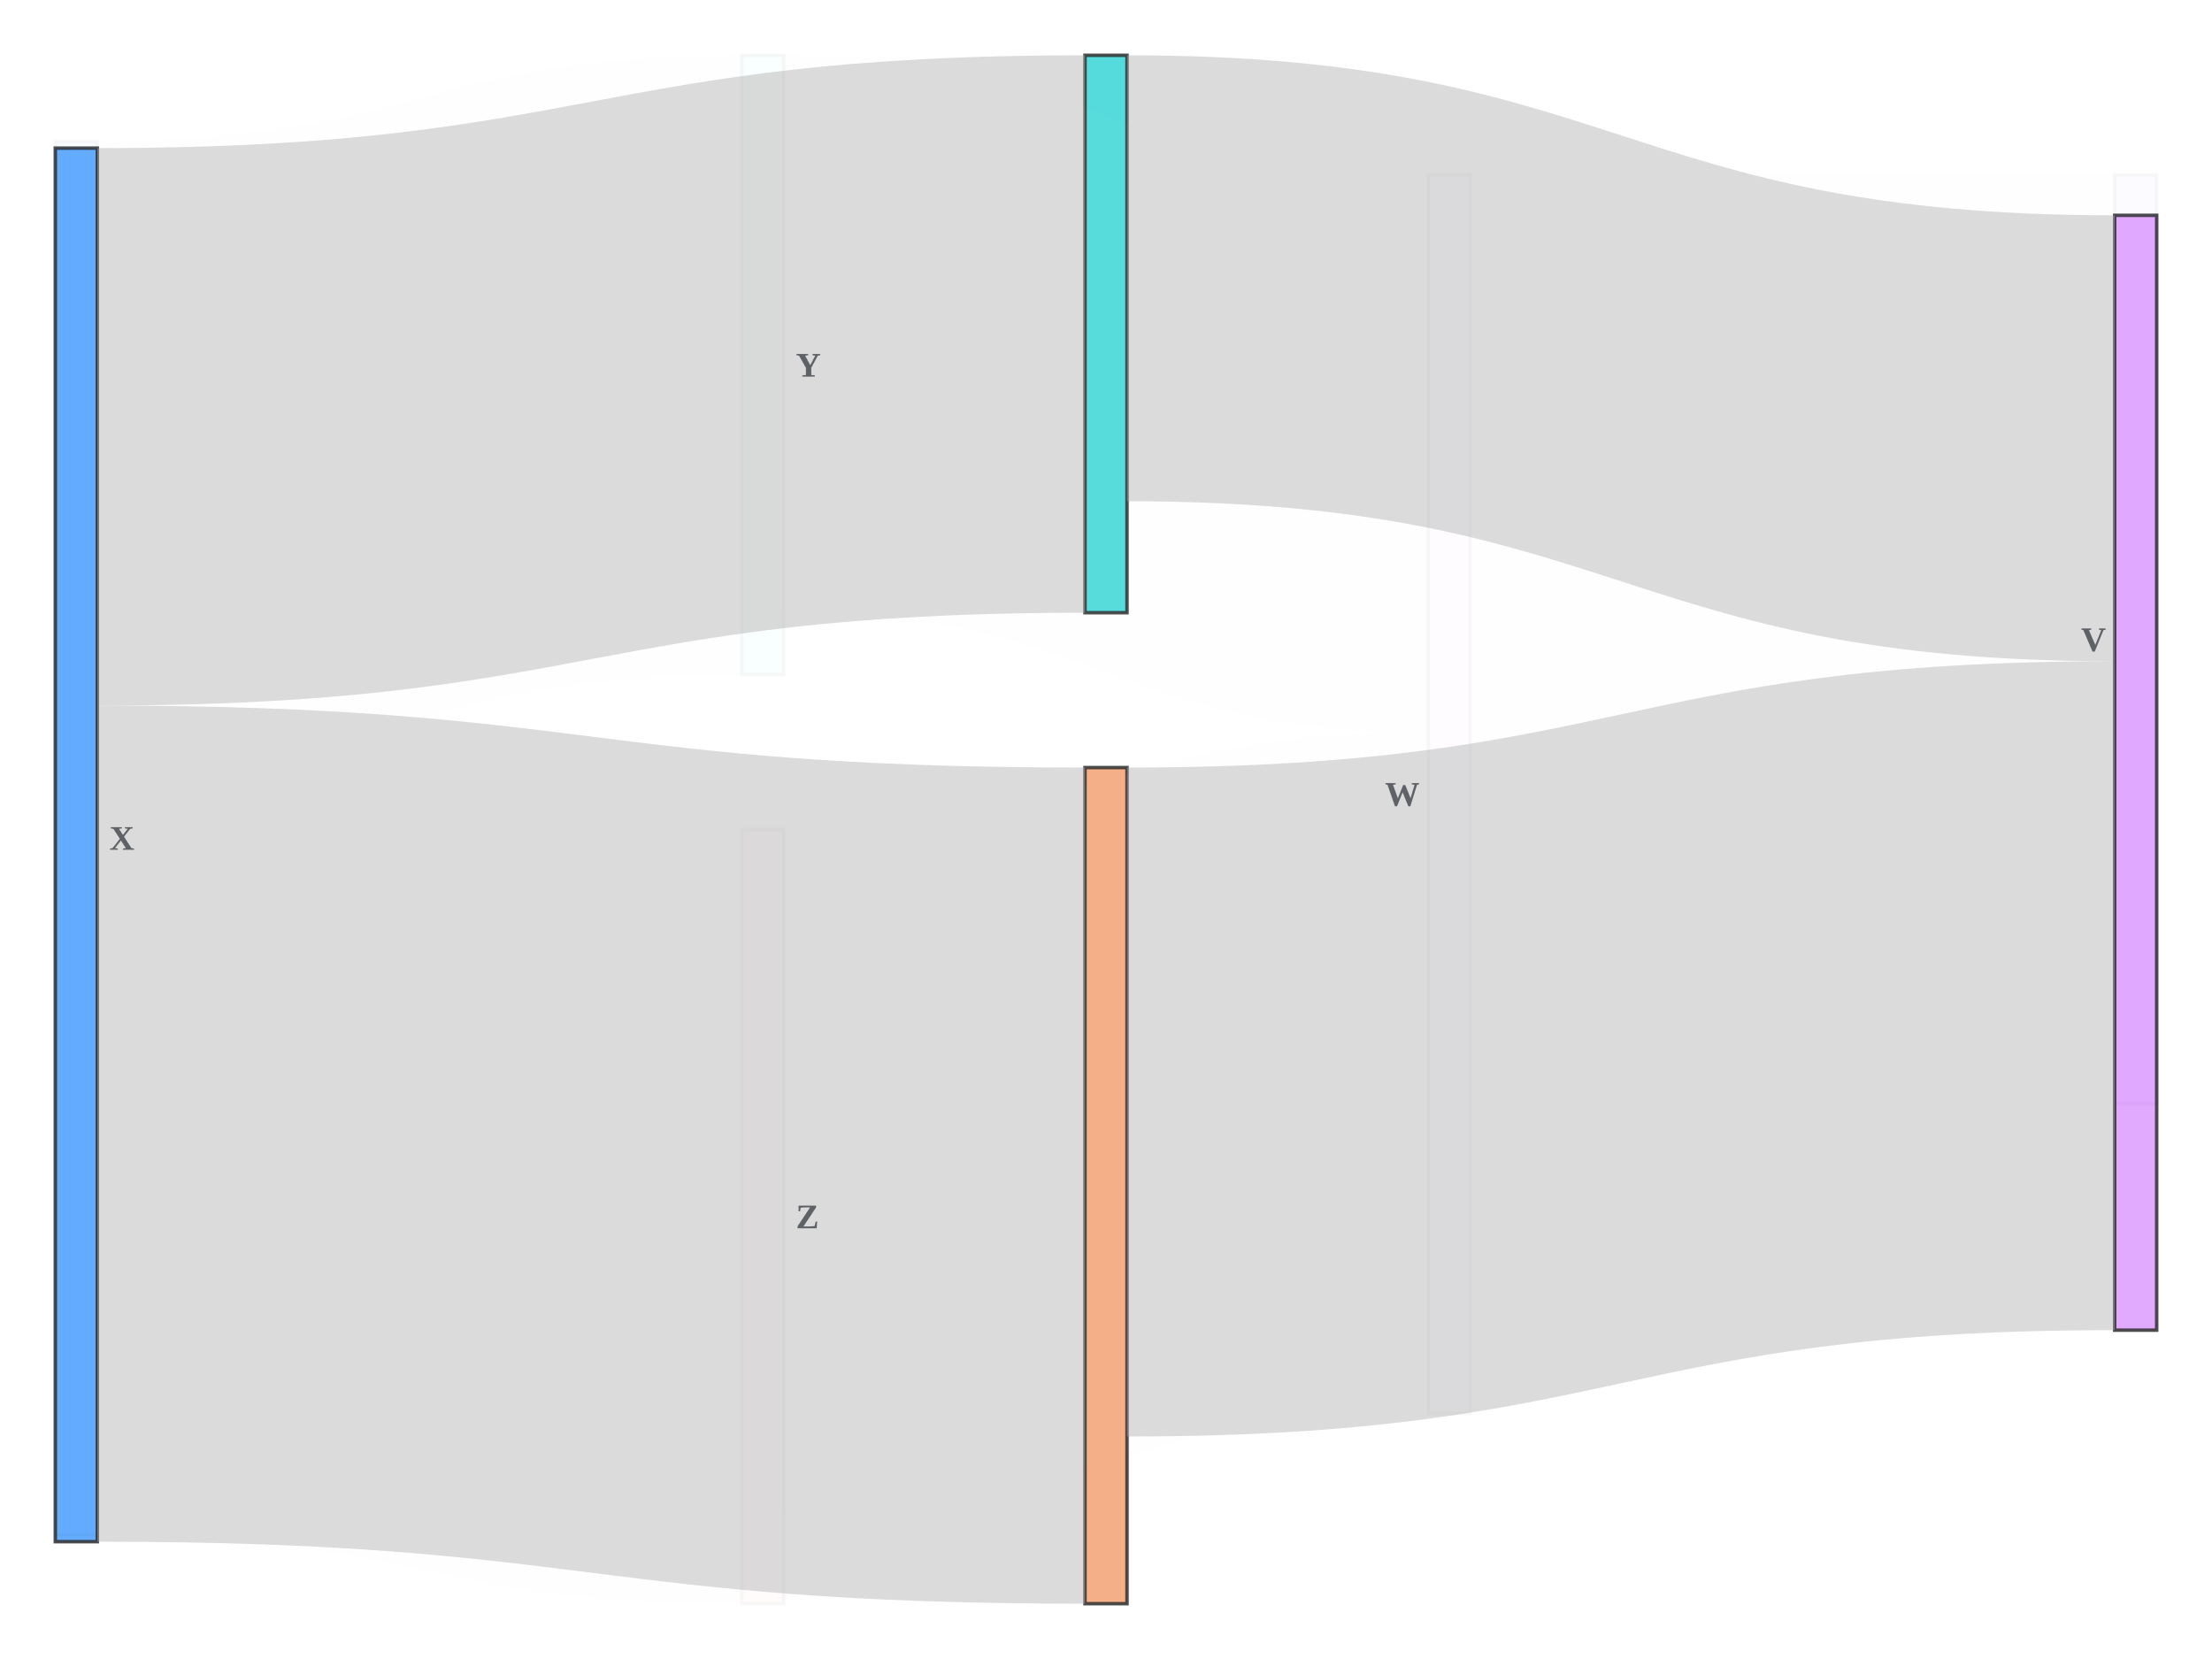
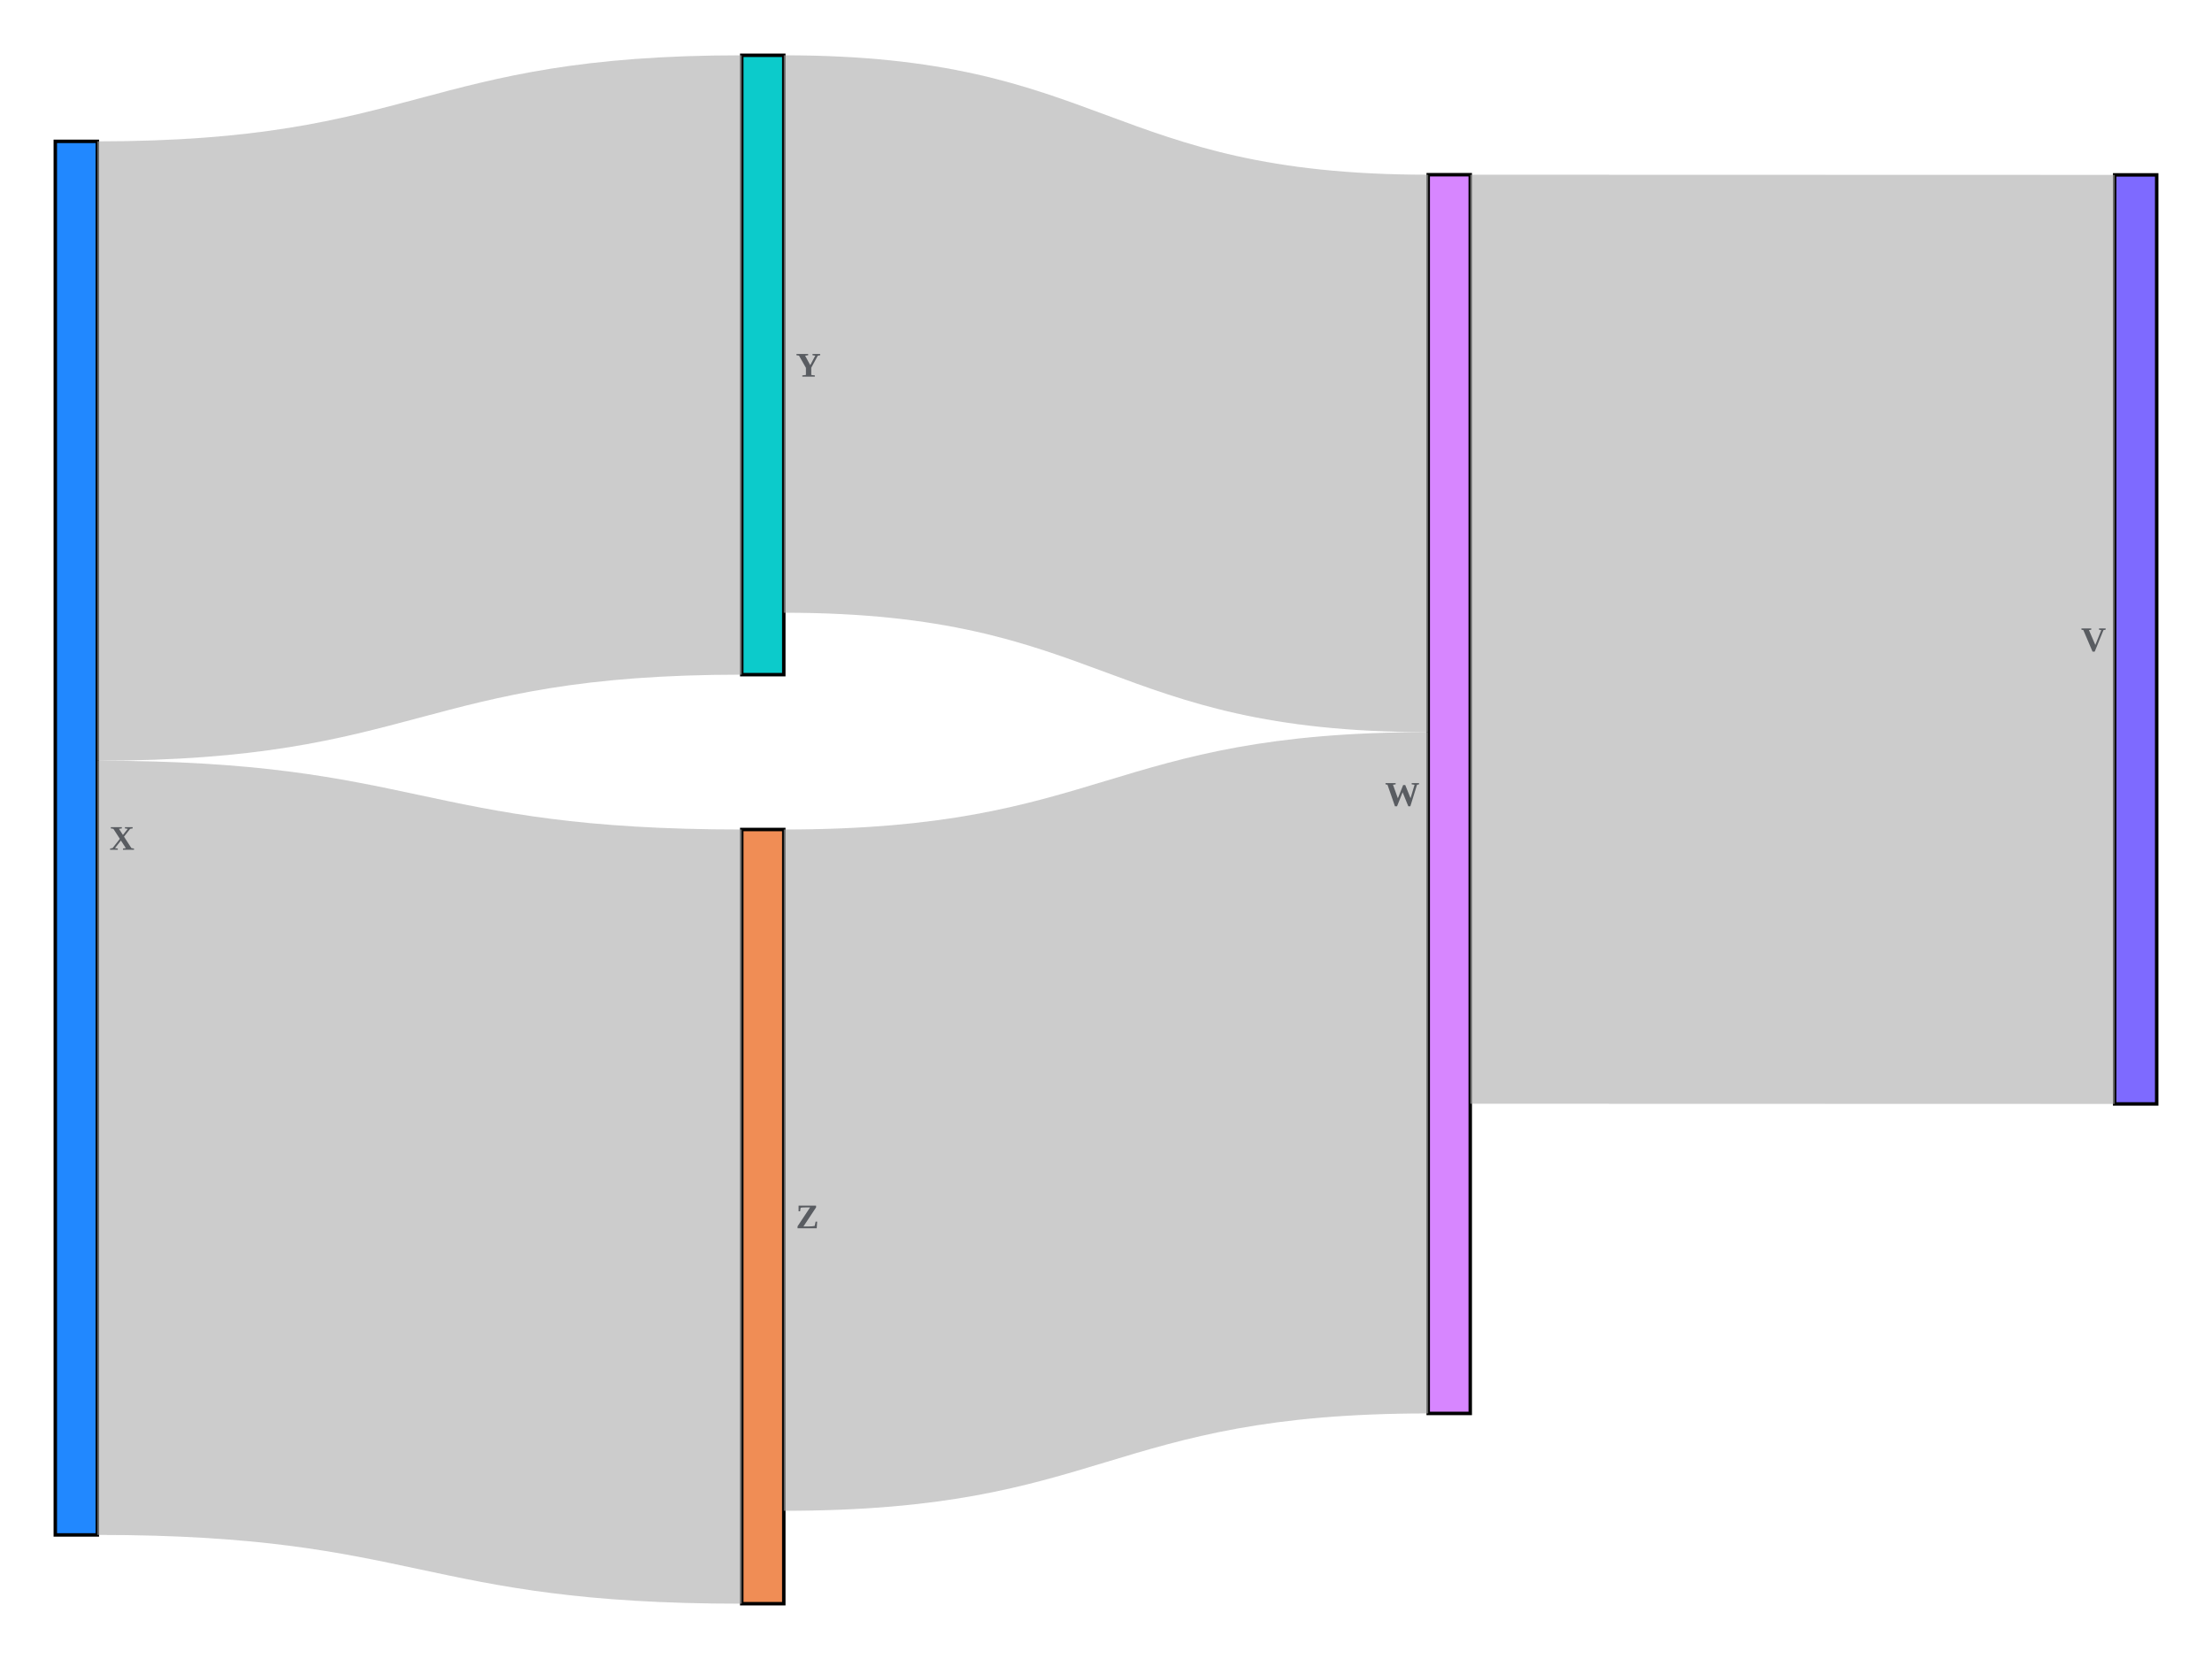
<svg xmlns="http://www.w3.org/2000/svg" width="640" height="480" color-interpolation-filters="sRGB" style="background: transparent;">
  <g>
    <g fill="none">
      <g fill="none" class="view">
        <g>
          <path width="640" height="480" x="0" y="0" fill="rgba(0,0,0,0)" d="m0 0 640 0 0 480-640 0z" class="area" />
        </g>
        <g>
          <path width="608" height="448" x="16" y="16" fill="rgba(0,0,0,0)" d="m16 16 608 0 0 448-608 0z" class="area" />
        </g>
        <g>
          <path width="608" height="448" x="16" y="16" fill="rgba(0,0,0,0)" d="m16 16 608 0 0 448-608 0z" class="area" />
        </g>
        <g>
          <path width="608" height="448" x="16" y="16" fill="rgba(0,0,0,0)" d="m16 16 608 0 0 448-608 0z" class="area" />
        </g>
        <g transform="matrix(1 0 0 1 16 16)">
          <path width="608" height="448" fill="rgba(0,0,0,0)" d="m0 0 608 0 0 448-608 0z" class="plot" />
          <g fill="none" class="main-layer">
            <g>
-               <path fill="rgba(23,131,255,1)" fill-opacity=".794" stroke="rgba(0,0,0,1)" stroke-opacity=".835" stroke-width="1" d="m0 26.856 12.16 0 0 403.2-12.16 0Z" class="element" opacity=".835" />
+               <path fill="rgba(23,131,255,1)" fill-opacity=".95" stroke="rgba(0,0,0,1)" stroke-width="1" d="m0 24.899 12.16 0 0 403.2-12.16 0Z" class="element" />
            </g>
            <g>
-               <path fill="rgba(0,201,201,1)" fill-opacity=".794" stroke="rgba(0,0,0,1)" stroke-opacity=".835" stroke-width="1" d="m297.92 0 12.16 0 0 161.28-12.16 0Z" class="element" opacity=".835" />
+               <path fill="rgba(0,201,201,1)" fill-opacity=".95" stroke="rgba(0,0,0,1)" stroke-width="1" d="m198.613 0 12.16 0 0 179.2-12.16 0Z" class="element" />
            </g>
            <g>
-               <path fill="rgba(240,136,77,1)" fill-opacity=".794" stroke="rgba(0,0,0,1)" stroke-opacity=".835" stroke-width="1" d="m297.92 206.08 12.16 0 0 241.92-12.16 0Z" class="element" opacity=".835" />
+               <path fill="rgba(240,136,77,1)" fill-opacity=".95" stroke="rgba(0,0,0,1)" stroke-width="1" d="m198.613 224 12.16 0 0 224-12.16 0Z" class="element" />
            </g>
            <g>
-               <path fill="rgba(213,128,255,1)" fill-opacity=".794" stroke="rgba(0,0,0,1)" stroke-opacity=".835" stroke-width="1" d="m595.84 46.295 12.16 0 0 322.56-12.16 0Z" class="element" opacity=".835" />
+               <path fill="rgba(213,128,255,1)" fill-opacity=".95" stroke="rgba(0,0,0,1)" stroke-width="1" d="m397.227 34.549 12.16 0 0 358.4-12.16 0Z" class="element" />
            </g>
            <g>
-               <path fill="rgba(23,131,255,1)" fill-opacity=".156" stroke="rgba(0,0,0,1)" stroke-opacity=".165" stroke-width="1" d="m0 24.899 12.16 0 0 403.2-12.16 0Z" class="element" opacity=".165" />
-             </g>
-             <g>
-               <path fill="rgba(0,201,201,1)" fill-opacity=".156" stroke="rgba(0,0,0,1)" stroke-opacity=".165" stroke-width="1" d="m198.613 0 12.16 0 0 179.2-12.16 0Z" class="element" opacity=".165" />
-             </g>
-             <g>
-               <path fill="rgba(240,136,77,1)" fill-opacity=".156" stroke="rgba(0,0,0,1)" stroke-opacity=".165" stroke-width="1" d="m198.613 224 12.16 0 0 224-12.16 0Z" class="element" opacity=".165" />
-             </g>
-             <g>
-               <path fill="rgba(213,128,255,1)" fill-opacity=".156" stroke="rgba(0,0,0,1)" stroke-opacity=".165" stroke-width="1" d="m397.227 34.549 12.16 0 0 358.4-12.16 0Z" class="element" opacity=".165" />
-             </g>
-             <g>
-               <path fill="rgba(120,99,255,1)" fill-opacity=".156" stroke="rgba(0,0,0,1)" stroke-opacity=".165" stroke-width="1" d="m595.84 34.6 12.16 0 0 268.8-12.16 0Z" class="element" opacity=".165" />
+               <path fill="rgba(120,99,255,1)" fill-opacity=".95" stroke="rgba(0,0,0,1)" stroke-width="1" d="m595.84 34.6 12.16 0 0 268.8-12.16 0Z" class="element" />
            </g>
          </g>
          <g fill="none" class="main-layer">
            <g>
-               <path fill="rgba(170,170,170,1)" fill-opacity=".501" stroke="rgba(23,131,255,1)" stroke-opacity=".835" stroke-width="0" d="M12.16 188.136c142.88 0 142.88-26.856 285.76-26.856l0-161.28c-142.88 0-142.88 26.856-285.76 26.856l0 161.28Z" class="element" opacity=".835" />
+               <path fill="rgba(170,170,170,1)" fill-opacity=".6" stroke="rgba(23,131,255,1)" stroke-width="0" d="M12.16 204.099c93.227 0 93.227-24.899 186.453-24.899l0-179.2c-93.227 0-93.227 24.899-186.453 24.899l0 179.2Z" class="element" />
            </g>
            <g>
-               <path fill="rgba(170,170,170,1)" fill-opacity=".501" stroke="rgba(23,131,255,1)" stroke-opacity=".835" stroke-width="0" d="M12.16 430.056c142.88 0 142.88 17.944 285.76 17.944l0-241.92c-142.88 0-142.88-17.944-285.76-17.944l0 241.92Z" class="element" opacity=".835" />
+               <path fill="rgba(170,170,170,1)" fill-opacity=".6" stroke="rgba(23,131,255,1)" stroke-width="0" d="M12.16 428.099c93.227 0 93.227 19.901 186.453 19.901l0-224c-93.227 0-93.227-19.901-186.453-19.901l0 224Z" class="element" />
            </g>
            <g>
-               <path fill="rgba(170,170,170,1)" fill-opacity=".501" stroke="rgba(23,131,255,1)" stroke-opacity=".835" stroke-width="0" d="M310.08 129.024c142.88 0 142.88 46.295 285.76 46.295l0-129.024c-142.88 0-142.88-46.295-285.76-46.295l0 129.024Z" class="element" opacity=".835" />
+               <path fill="rgba(170,170,170,1)" fill-opacity=".6" stroke="rgba(23,131,255,1)" stroke-width="0" d="M210.773 161.28c93.227 0 93.227 34.549 186.453 34.549l0-161.28c-93.227 0-93.227-34.549-186.453-34.549l0 161.28Z" class="element" />
            </g>
            <g>
-               <path fill="rgba(170,170,170,1)" fill-opacity=".501" stroke="rgba(23,131,255,1)" stroke-opacity=".835" stroke-width="0" d="M310.08 399.616c142.88 0 142.88-30.761 285.76-30.761l0-193.536c-142.88 0-142.88 30.761-285.76 30.761l0 193.536Z" class="element" opacity=".835" />
+               <path fill="rgba(170,170,170,1)" fill-opacity=".6" stroke="rgba(23,131,255,1)" stroke-width="0" d="M210.773 421.12c93.227 0 93.227-28.171 186.453-28.171l0-197.12c-93.227 0-93.227 28.171-186.453 28.171l0 197.12Z" class="element" />
            </g>
            <g>
-               <path fill="rgba(170,170,170,1)" fill-opacity=".099" stroke="rgba(23,131,255,1)" stroke-opacity=".165" stroke-width="0" d="M12.16 204.099c93.227 0 93.227-24.899 186.453-24.899l0-179.2c-93.227 0-93.227 24.899-186.453 24.899l0 179.2Z" class="element" opacity=".165" />
-             </g>
-             <g>
-               <path fill="rgba(170,170,170,1)" fill-opacity=".099" stroke="rgba(23,131,255,1)" stroke-opacity=".165" stroke-width="0" d="M12.16 428.099c93.227 0 93.227 19.901 186.453 19.901l0-224c-93.227 0-93.227-19.901-186.453-19.901l0 224Z" class="element" opacity=".165" />
-             </g>
-             <g>
-               <path fill="rgba(170,170,170,1)" fill-opacity=".099" stroke="rgba(23,131,255,1)" stroke-opacity=".165" stroke-width="0" d="M210.773 161.28c93.227 0 93.227 34.549 186.453 34.549l0-161.28c-93.227 0-93.227-34.549-186.453-34.549l0 161.28Z" class="element" opacity=".165" />
-             </g>
-             <g>
-               <path fill="rgba(170,170,170,1)" fill-opacity=".099" stroke="rgba(23,131,255,1)" stroke-opacity=".165" stroke-width="0" d="M210.773 421.12c93.227 0 93.227-28.171 186.453-28.171l0-197.12c-93.227 0-93.227 28.171-186.453 28.171l0 197.12Z" class="element" opacity=".165" />
-             </g>
-             <g>
-               <path fill="rgba(170,170,170,1)" fill-opacity=".099" stroke="rgba(23,131,255,1)" stroke-opacity=".165" stroke-width="0" d="M409.387 303.349c93.227 0 93.227.051 186.453.051l0-268.8c-93.227 0-93.227-.051-186.453-.051l0 268.8Z" class="element" opacity=".165" />
+               <path fill="rgba(170,170,170,1)" fill-opacity=".6" stroke="rgba(23,131,255,1)" stroke-width="0" d="M409.387 303.349c93.227 0 93.227.051 186.453.051l0-268.8c-93.227 0-93.227-.051-186.453-.051l0 268.8Z" class="element" />
            </g>
          </g>
          <g fill="none" class="label-layer">
            <g fill="none" class="label" transform="matrix(1 0 0 1 12.16 226.4987)">
              <g>
                <path width="7.9" height="19" x="3" y="-9.5" fill="none" d="m3-9.5 7.9 0 0 19-7.9 0z" />
              </g>
              <g>
                <text fill="rgba(29,33,41,1)" fill-opacity=".65" dominant-baseline="central" dx=".5" dy="0" font-size="10" font-weight="bold" paint-order="stroke" style="transform:translate(3px, 0px);" text-anchor="left">X</text>
              </g>
              <g>
                <path fill="none" d="m3 0-3 0" />
              </g>
            </g>
            <g fill="none" class="label" transform="matrix(1 0 0 1 210.7733 89.6)">
              <g>
                <path width="7.7" height="19" x="3" y="-9.5" fill="none" d="m3-9.5 7.7 0 0 19-7.7 0z" />
              </g>
              <g>
                <text fill="rgba(29,33,41,1)" fill-opacity=".65" dominant-baseline="central" dx=".5" dy="0" font-size="10" font-weight="bold" paint-order="stroke" style="transform:translate(3px, 0px);" text-anchor="left">Y</text>
              </g>
              <g>
                <path fill="none" d="m3 0-3 0" />
              </g>
            </g>
            <g fill="none" class="label" transform="matrix(1 0 0 1 210.7733 336)">
              <g>
                <path width="7.7" height="19" x="3" y="-9.5" fill="none" d="m3-9.5 7.7 0 0 19-7.7 0z" />
              </g>
              <g>
                <text fill="rgba(29,33,41,1)" fill-opacity=".65" dominant-baseline="central" dx=".5" dy="0" font-size="10" font-weight="bold" paint-order="stroke" style="transform:translate(3px, 0px);" text-anchor="left">Z</text>
              </g>
              <g>
                <path fill="none" d="m3 0-3 0" />
              </g>
            </g>
            <g fill="none" class="label" transform="matrix(1 0 0 1 397.2267 213.7491)">
              <g>
                <path width="10.8" height="19" x="-12.8" y="-9.5" fill="none" d="m-12.8-9.5 10.8 0 0 19-10.8 0z" />
              </g>
              <g>
                <text fill="rgba(29,33,41,1)" fill-opacity=".65" dominant-baseline="central" dx=".5" dy="0" font-size="10" font-weight="bold" paint-order="stroke" style="transform:translate(-3px, 0px);" text-anchor="end">W</text>
              </g>
              <g>
                <path fill="none" d="m-2 0 2 0" />
              </g>
            </g>
            <g fill="none" class="label" transform="matrix(1 0 0 1 595.84 169)">
              <g>
                <path width="7.9" height="19" x="-9.9" y="-9.5" fill="none" d="m-9.9-9.5 7.9 0 0 19-7.9 0z" />
              </g>
              <g>
                <text fill="rgba(29,33,41,1)" fill-opacity=".65" dominant-baseline="central" dx=".5" dy="0" font-size="10" font-weight="bold" paint-order="stroke" style="transform:translate(-3px, 0px);" text-anchor="end">V</text>
              </g>
              <g>
                <path fill="none" d="m-2 0 2 0" />
              </g>
            </g>
          </g>
        </g>
      </g>
    </g>
  </g>
</svg>
